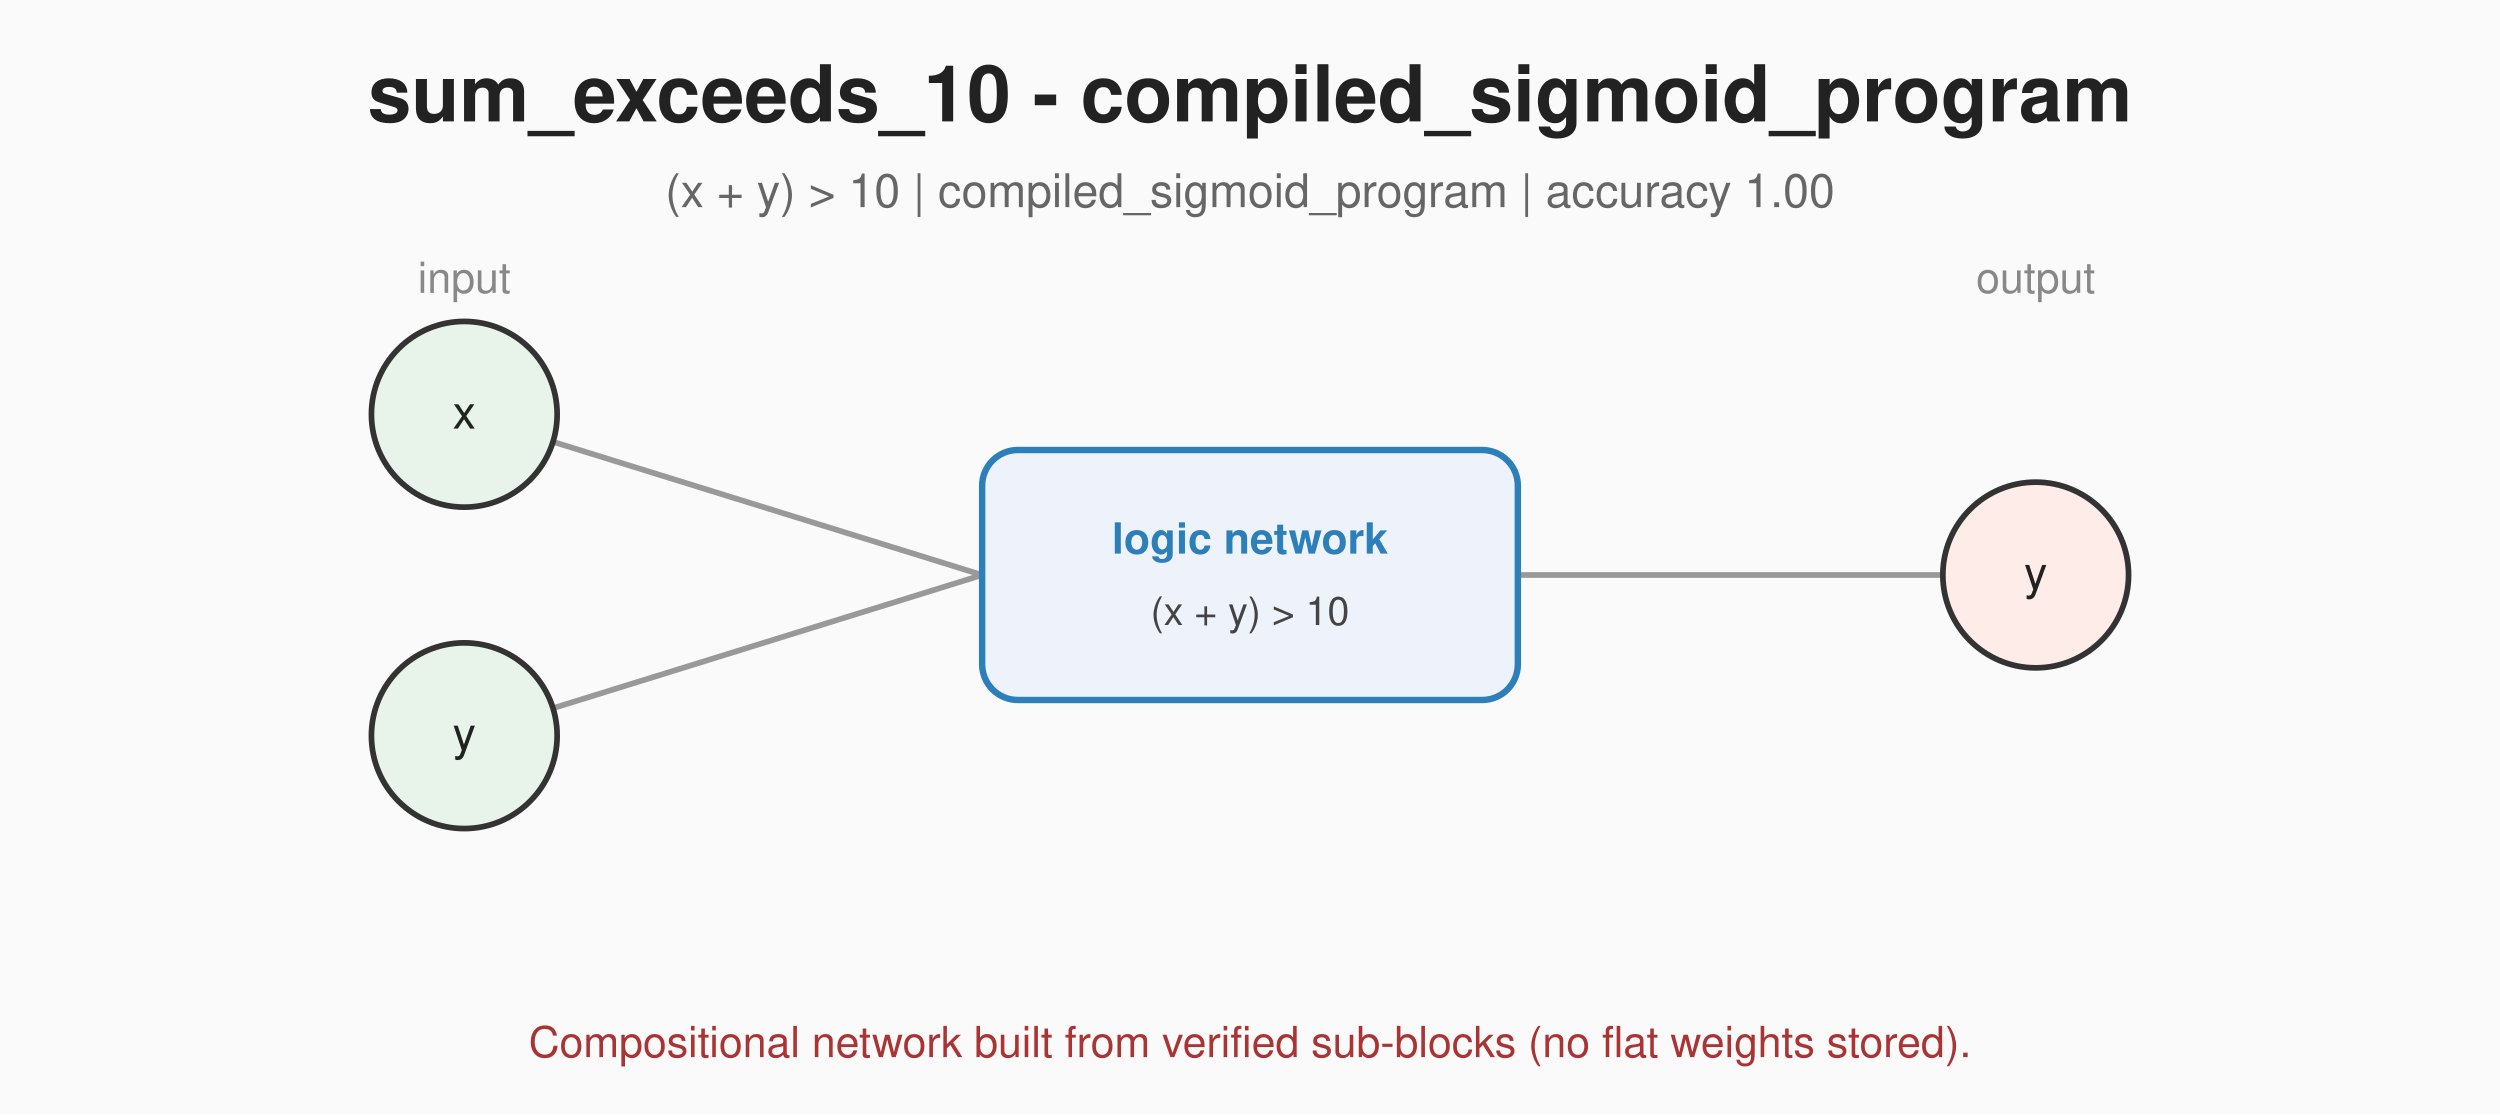
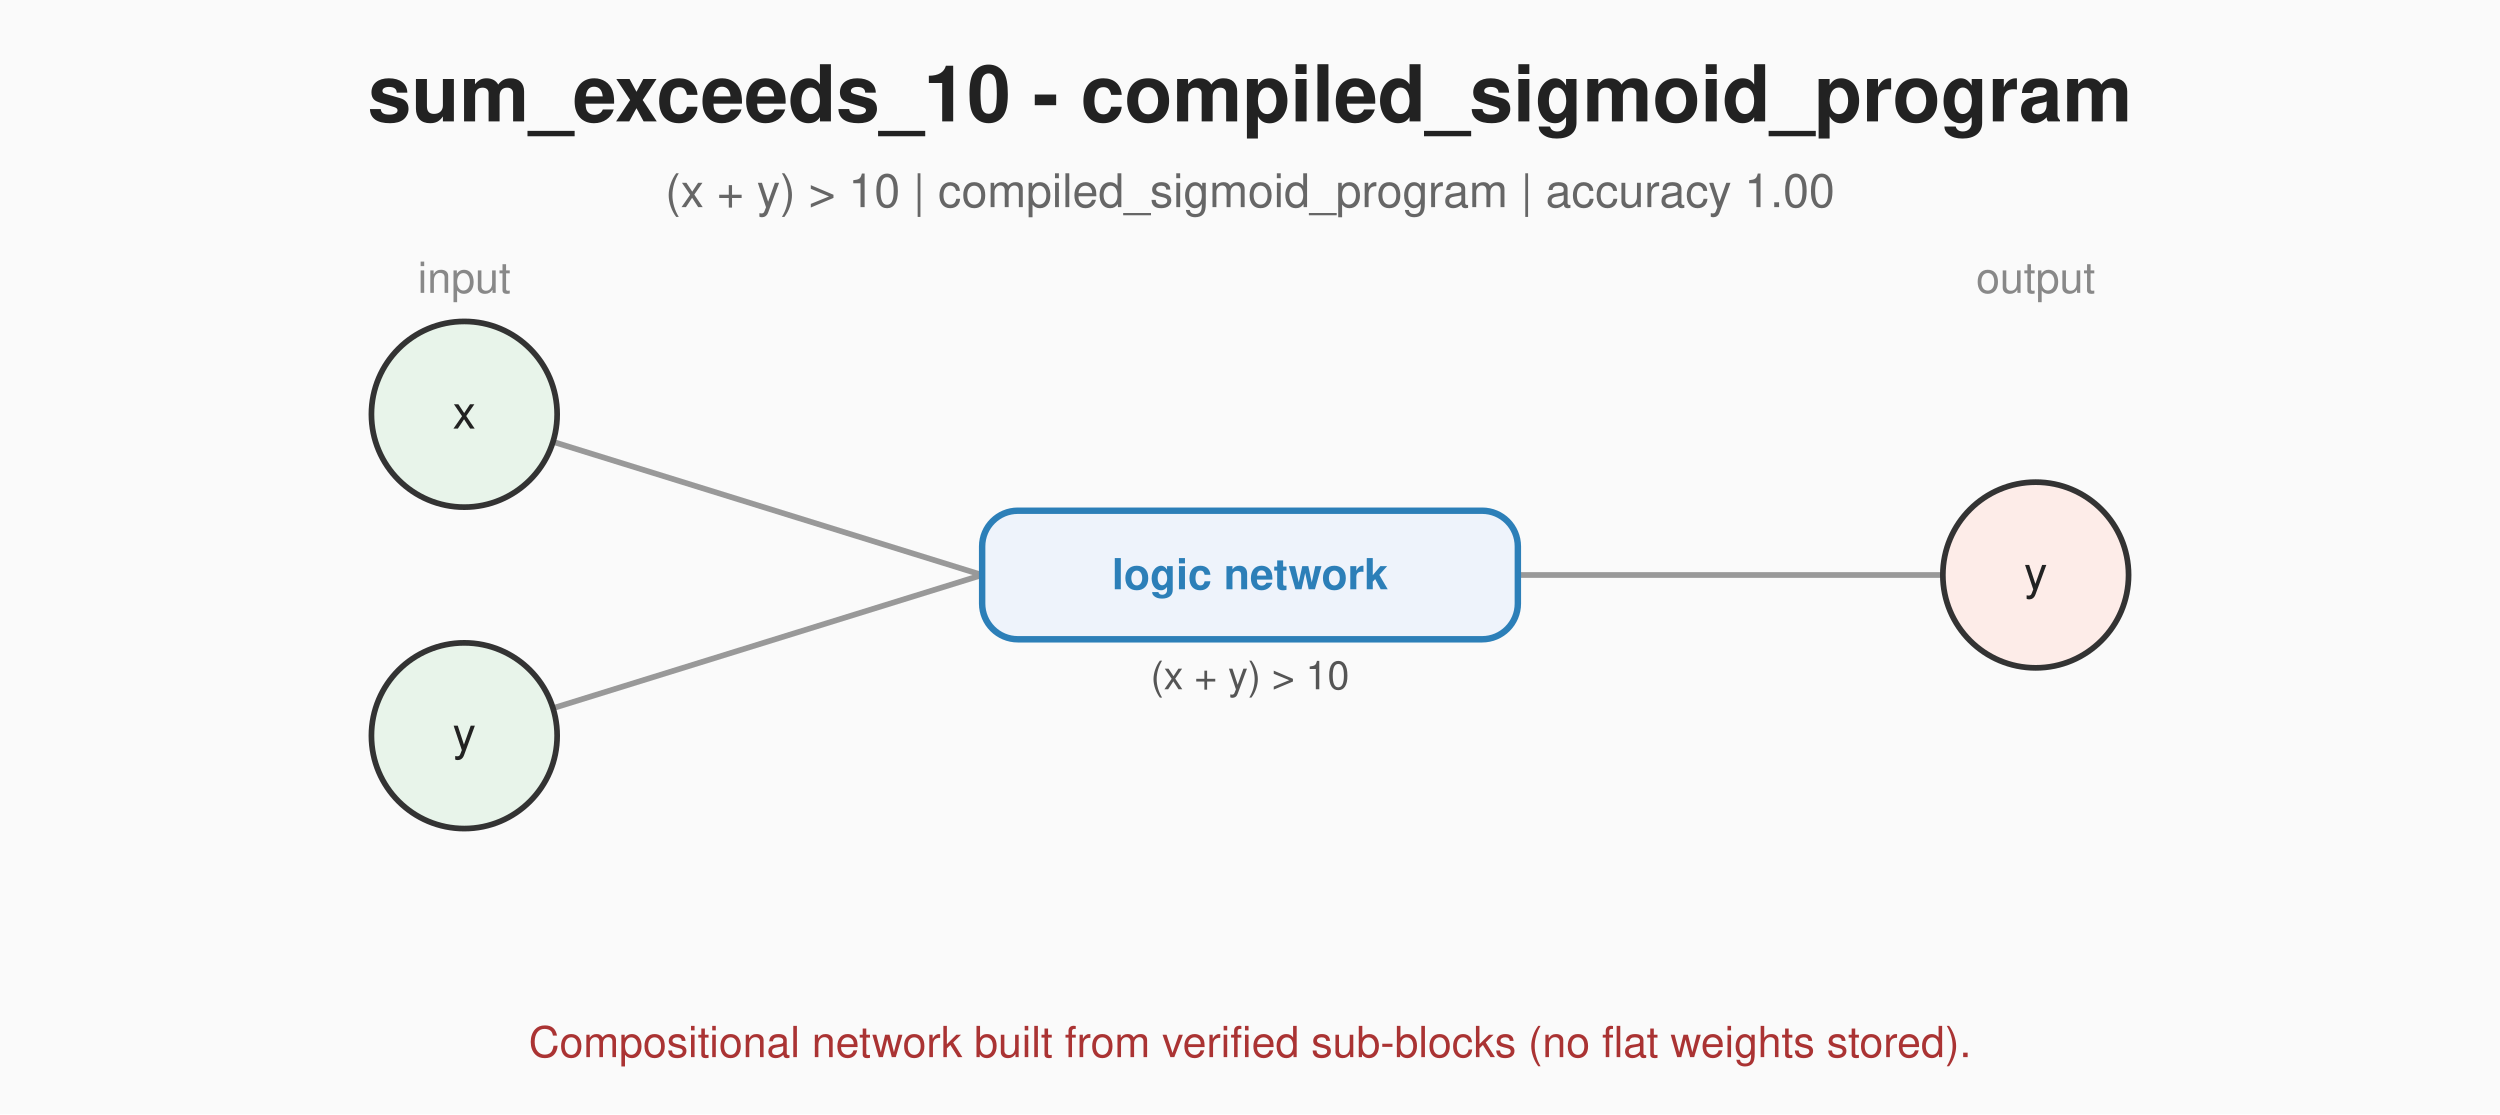
<svg xmlns="http://www.w3.org/2000/svg" width="700" height="312" viewBox="0 0 700 312" font-family="Helvetica, Arial, sans-serif">
  <style type="text/css">
  .edge { cursor: pointer; }
  .edge-line { transition: stroke-width .15s, stroke-opacity .15s; }
  .edge:hover .edge-line { stroke-opacity: 1; stroke-width: 5; }
  .edge .wlabel { transition: opacity .15s; }
  .edge:hover .wlabel rect { stroke-width: 2; }
  .neuron { cursor: pointer; transition: stroke-width .15s; }
  .neuron:hover { stroke-width: 3; }
  .neuron.dim { opacity: .35; }
  .edge.dim .edge-line { opacity: .2; }
  .edge.dim .wlabel { opacity: .25; }
  svg.hide-weights .wlabel { display: none; }
  svg.hide-biases .bias-label { display: none; }
</style>
  <rect width="700" height="312" fill="#fafafa" />
  <text x="350.0" y="34" text-anchor="middle" font-size="22" font-weight="bold" fill="#222">sum_exceeds_10 - compiled_sigmoid_program</text>
  <text x="350.0" y="58" text-anchor="middle" font-size="13" fill="#666">(x + y) &gt; 10  |  compiled_sigmoid_program  |  accuracy 1.00</text>
  <g id="diagram">
    <line x1="130.0" y1="116.0" x2="275.0" y2="161.0" stroke="#999" stroke-width="1.6" />
    <line x1="130.0" y1="206.0" x2="275.0" y2="161.0" stroke="#999" stroke-width="1.6" />
    <line x1="425.0" y1="161.0" x2="570.0" y2="161.0" stroke="#999" stroke-width="1.6" />
-     <rect x="275.0" y="126.0" width="150" height="70" rx="10" fill="#eef3fb" stroke="#2c7fb8" stroke-width="1.8" />
-     <text x="350.0" y="155.0" text-anchor="middle" font-size="12" fill="#2c7fb8" font-weight="bold">logic network</text>
-     <text x="350.0" y="175.0" text-anchor="middle" font-size="11" fill="#444">(x + y) &gt; 10</text>
+     <rect x="275.0" y="143.0" width="150" height="36" rx="10" fill="#eef3fb" stroke="#2c7fb8" stroke-width="1.8" />
+     <text x="350.0" y="165.0" text-anchor="middle" font-size="12" fill="#2c7fb8" font-weight="bold">logic network</text>
+     <text x="350.0" y="193.0" text-anchor="middle" font-size="11" fill="#555">
+       <tspan x="350.0" dy="0">(x + y) &gt; 10</tspan>
+     </text>
    <circle cx="130.0" cy="116.0" r="26" fill="#e8f4ea" stroke="#333333" stroke-width="1.6" />
    <text x="130.0" y="120.0" text-anchor="middle" font-size="13" fill="#222">x</text>
    <circle cx="130.0" cy="206.0" r="26" fill="#e8f4ea" stroke="#333333" stroke-width="1.6" />
    <text x="130.0" y="210.0" text-anchor="middle" font-size="13" fill="#222">y</text>
    <circle cx="570.0" cy="161.0" r="26" fill="#fdece8" stroke="#333333" stroke-width="1.6" />
    <text x="570.0" y="165.0" text-anchor="middle" font-size="13" fill="#222">y</text>
    <text x="130.0" y="82.0" text-anchor="middle" font-size="12" fill="#888">input</text>
    <text x="570.0" y="82.0" text-anchor="middle" font-size="12" fill="#888">output</text>
    <text x="350.0" y="296" text-anchor="middle" font-size="12" fill="#a33">Compositional network built from verified sub-blocks (no flat weights stored).</text>
  </g>
</svg>
